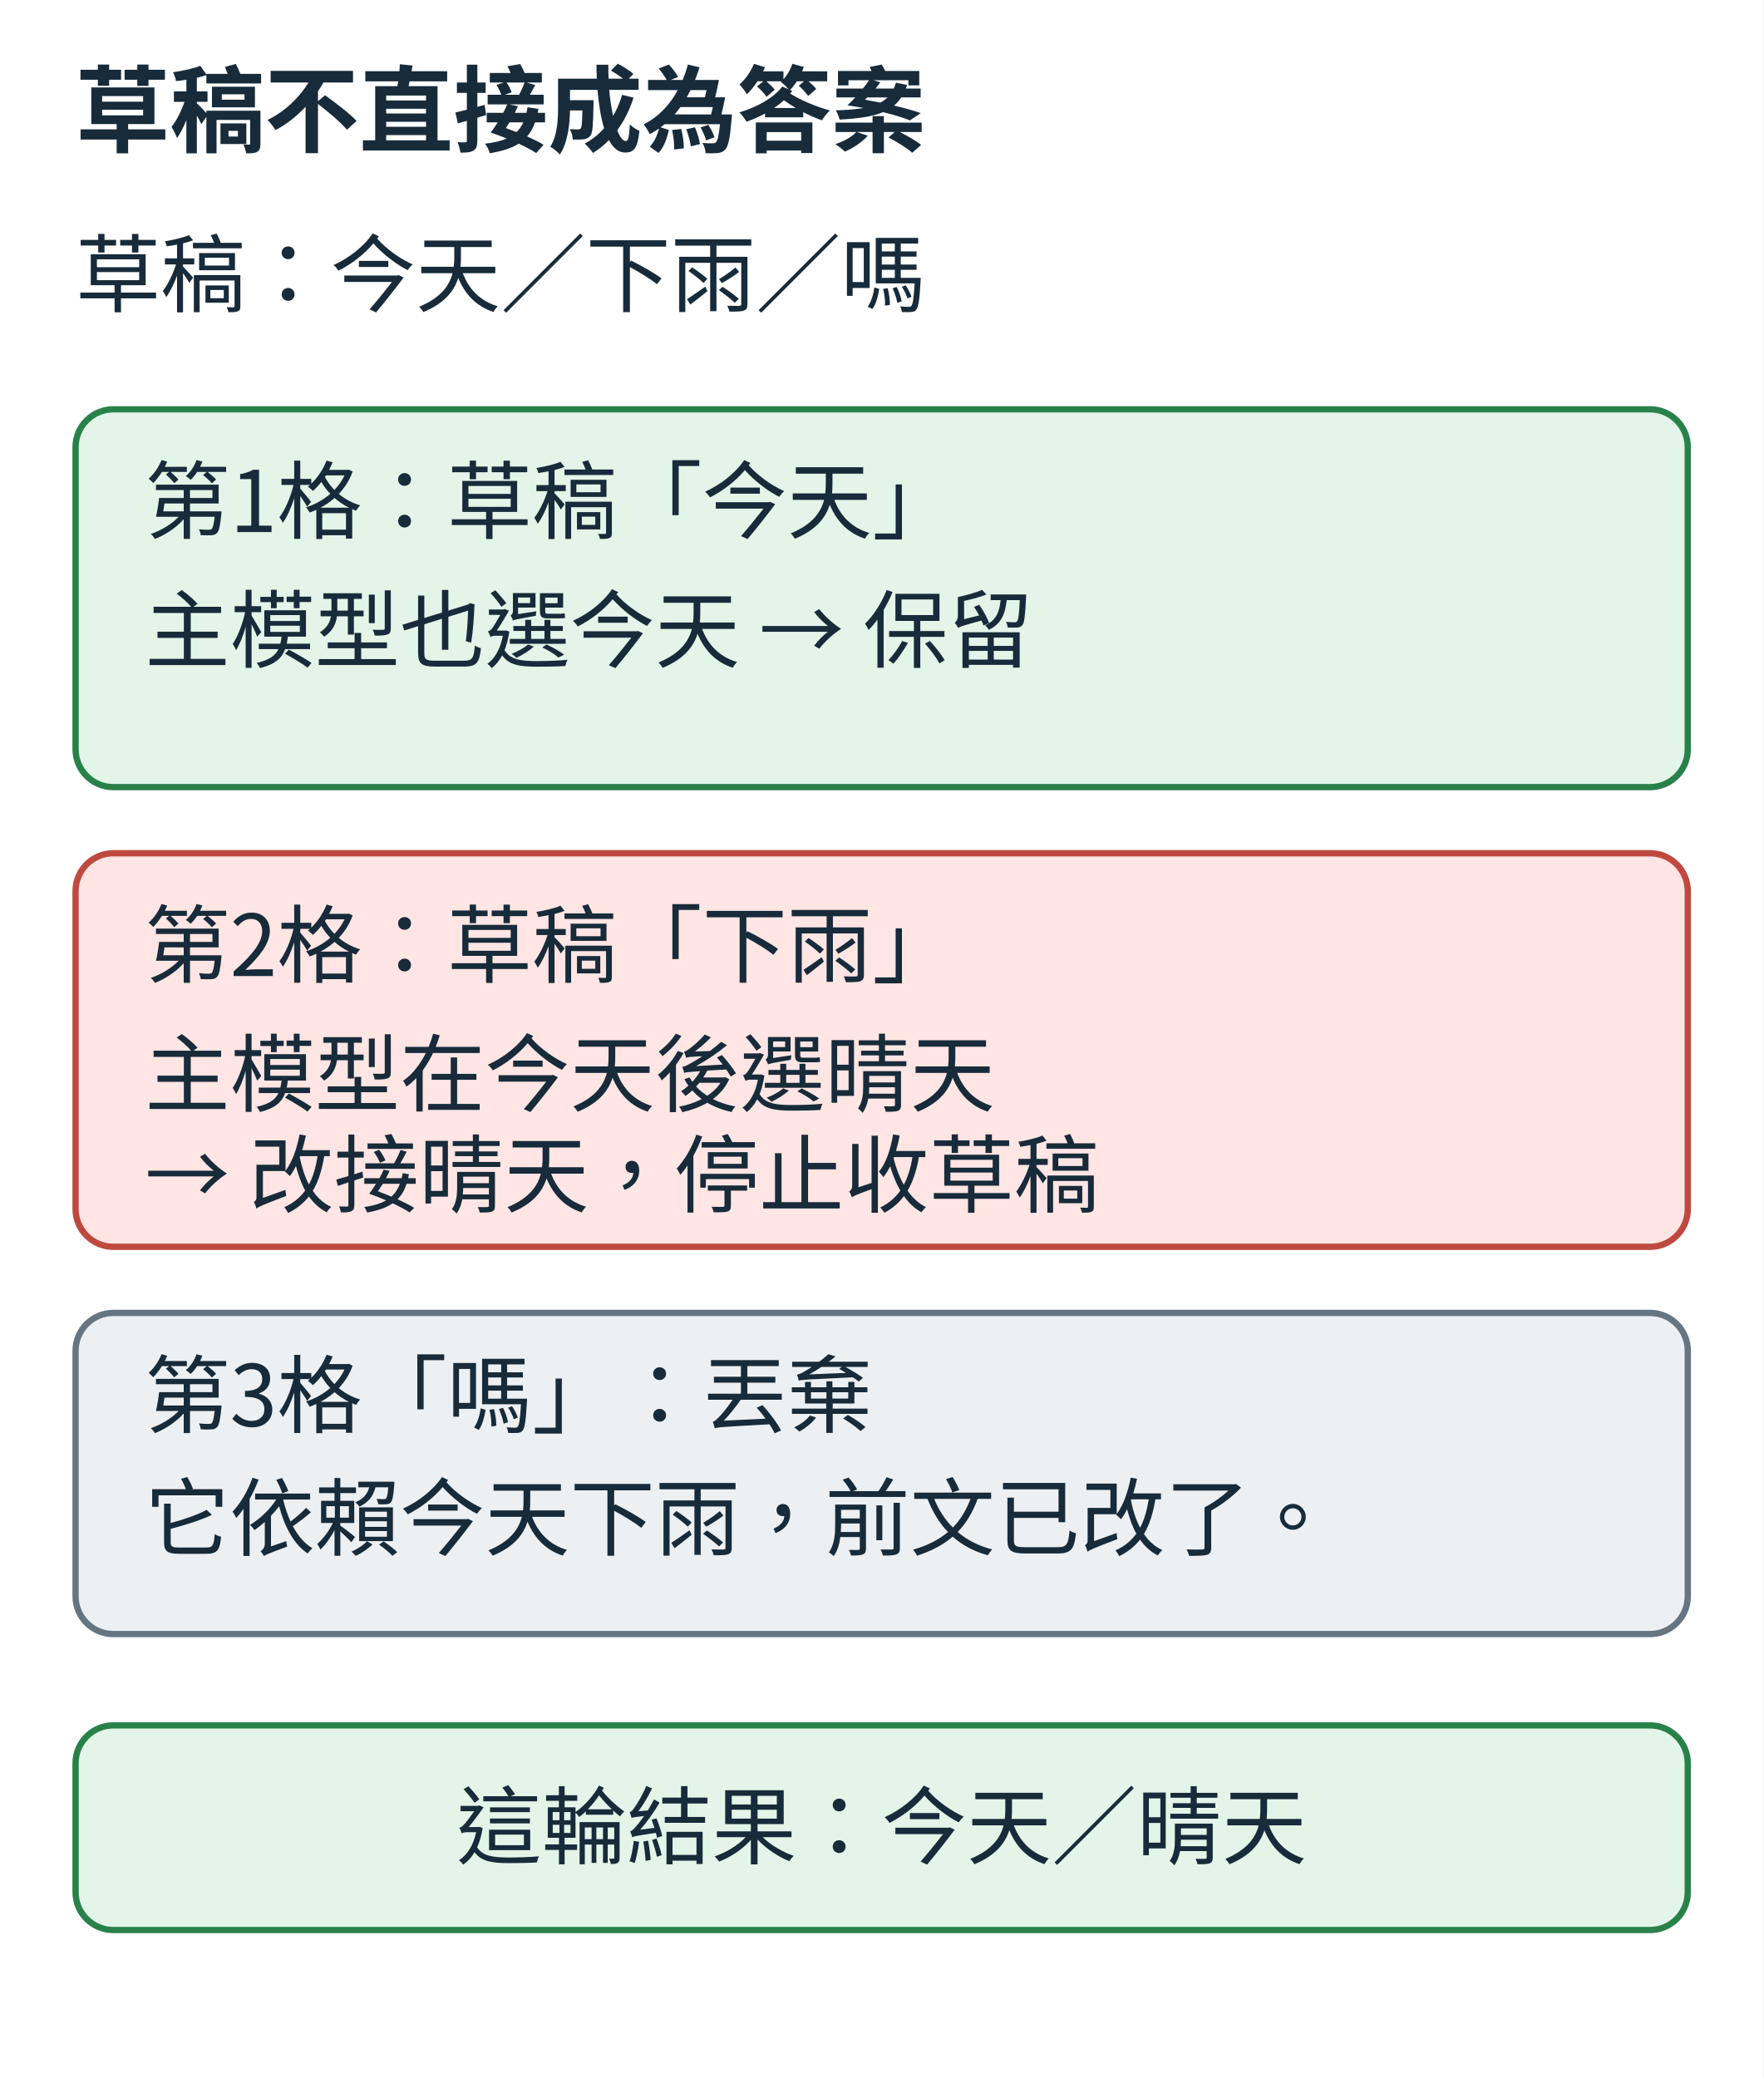
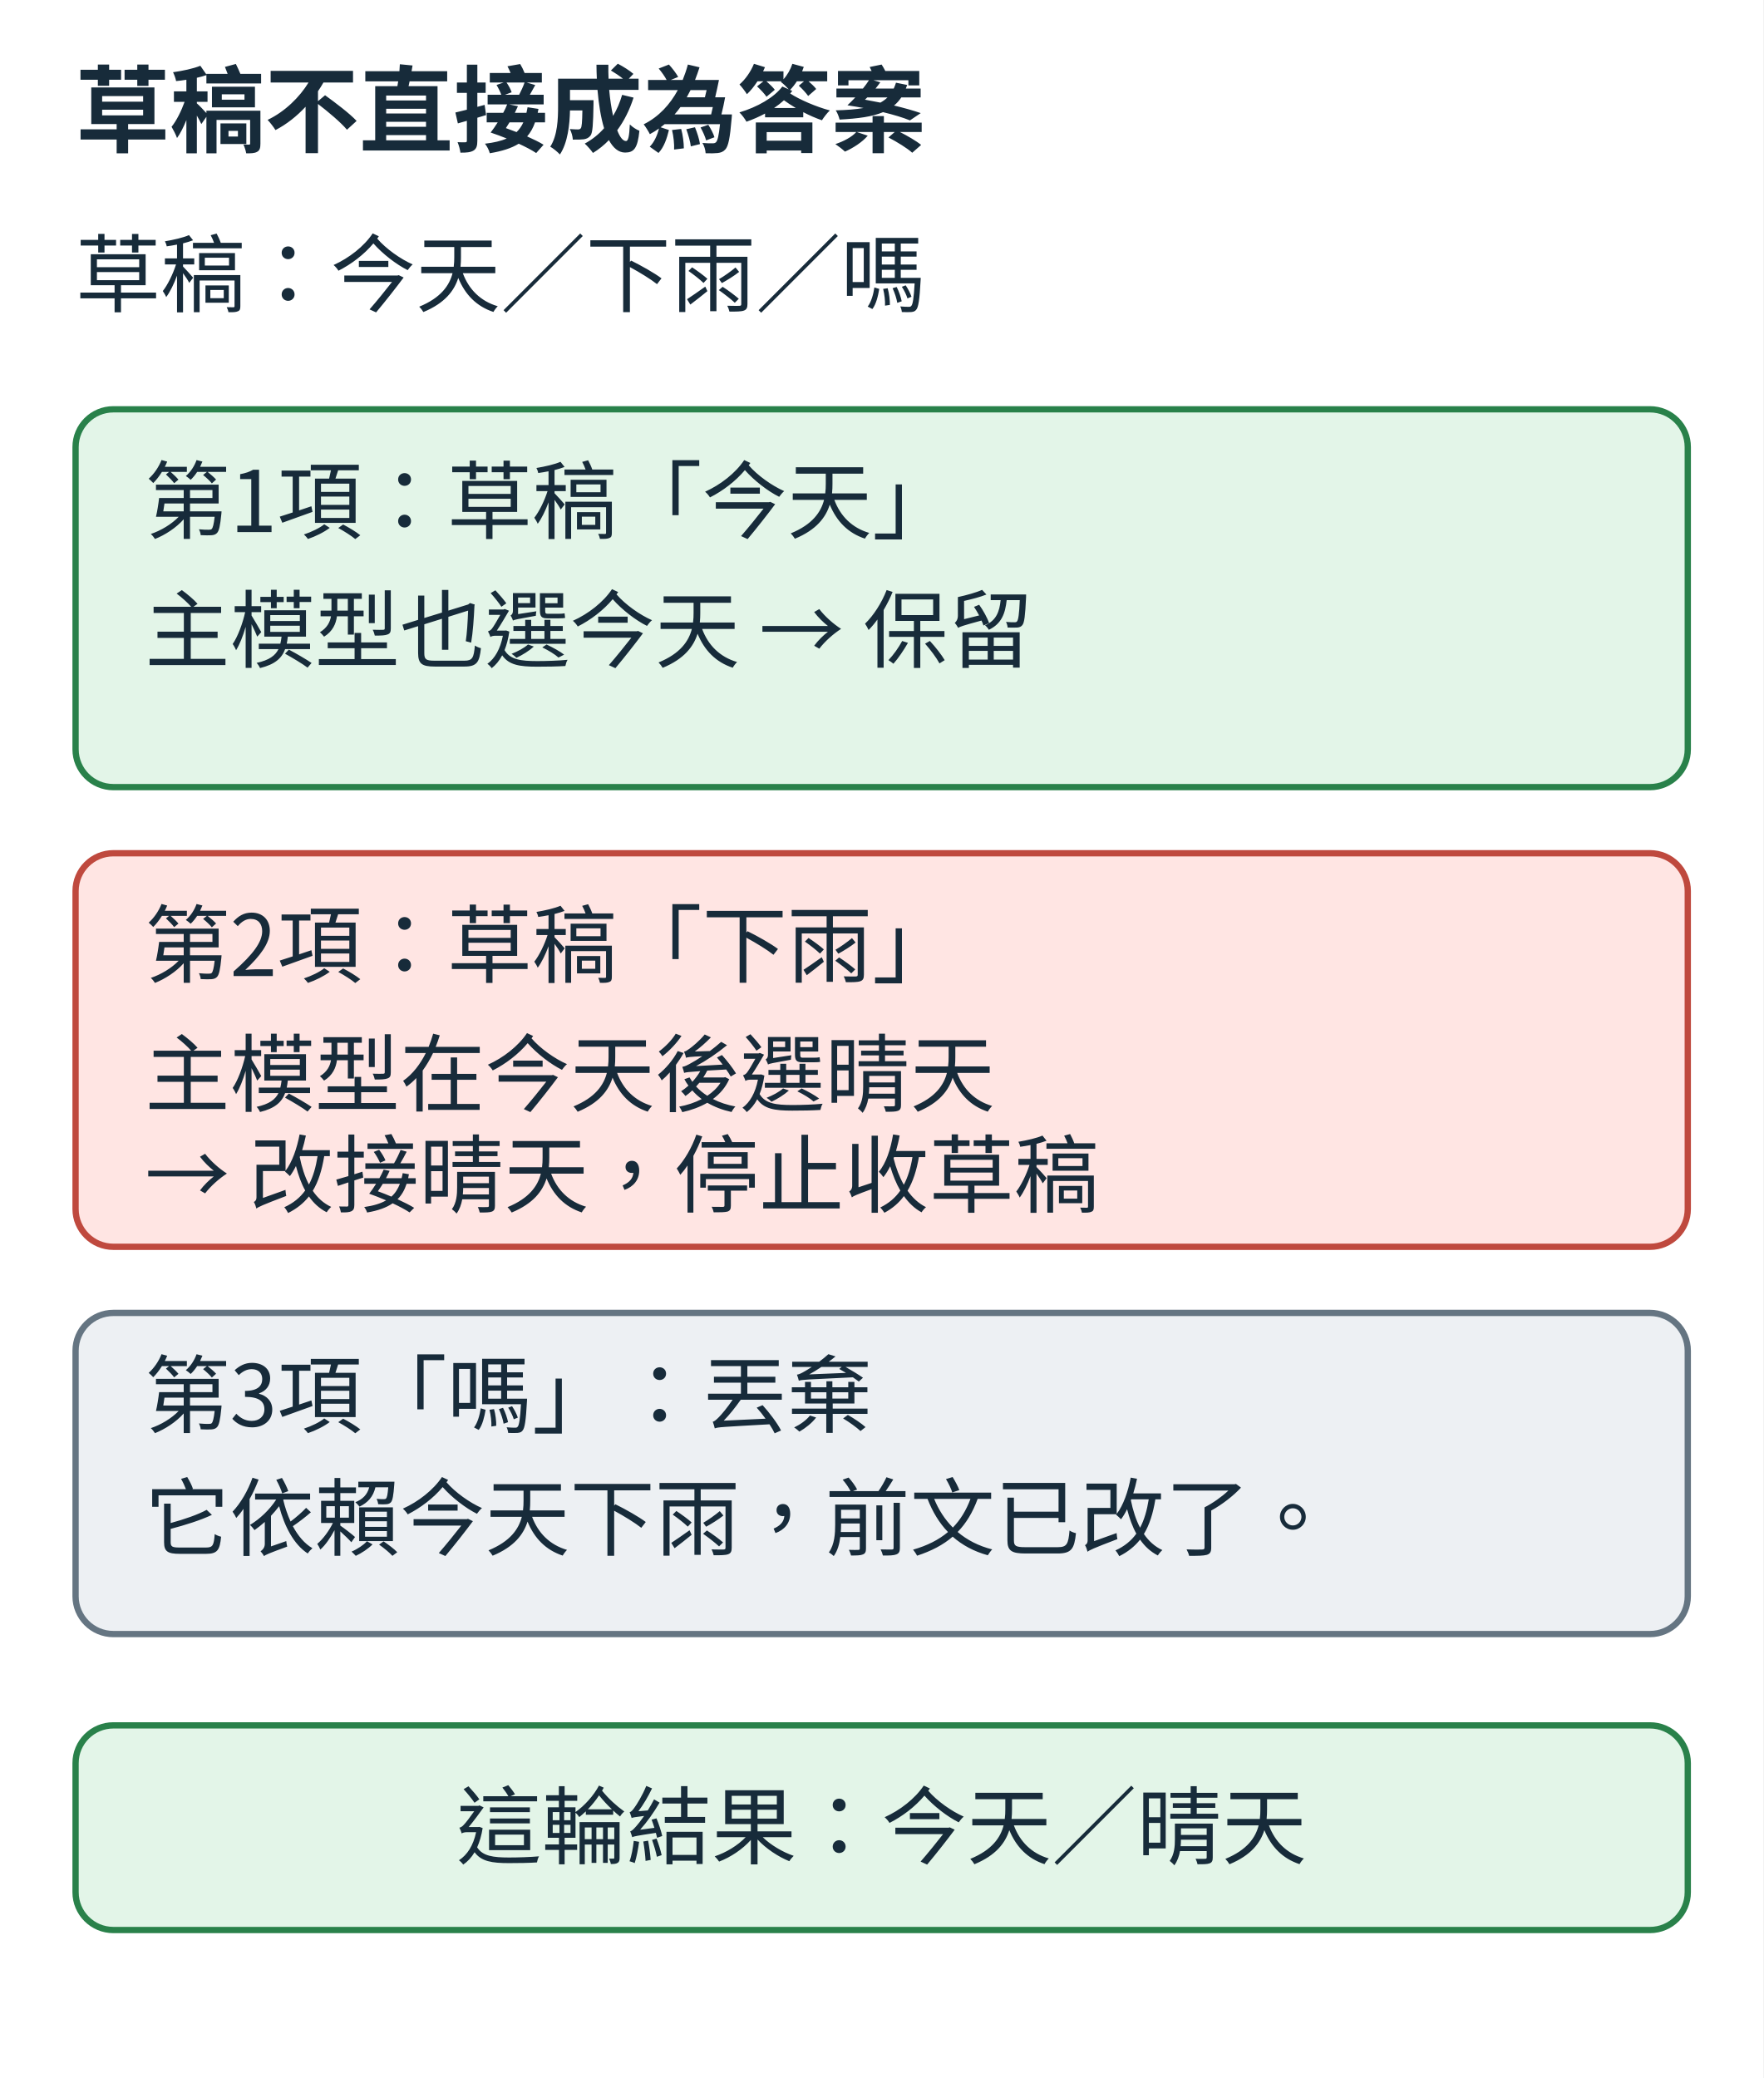
<svg xmlns="http://www.w3.org/2000/svg" width="560" height="660" viewBox="0 0 560 660" role="img" aria-labelledby="title desc">
  <defs>
    <style>text{font-family:"Noto Sans CJK TC",sans-serif;fill:#172b3a;font-size:27px}.heading{font-size:30px;font-weight:700}.ok{fill:#e3f5e8;stroke:#29814a;stroke-width:2}.bad{fill:#ffe5e3;stroke:#bf493e;stroke-width:2}.discard{fill:#edf0f3;stroke:#657582;stroke-width:2}</style>
  </defs>
  <rect width="560" height="660" fill="#fff" />
  <text x="24" y="46" class="heading">草稿不直接成為答案</text>
  <text x="24" y="97">草稿：今天／下雨／嗎</text>
  <rect x="24" y="130" width="512" height="120" rx="12" class="ok" />
-   <text x="46" y="169">第1格：草稿「今天」</text>
+   <text x="46" y="169">第1項：草稿「今天」</text>
  <text x="46" y="210">主模型也選今天 → 保留</text>
  <rect x="24" y="271" width="512" height="125" rx="12" class="bad" />
-   <text x="46" y="310">第2格：草稿「下雨」</text>
+   <text x="46" y="310">第2項：草稿「下雨」</text>
  <text x="46" y="351">主模型在今天後選晴天</text>
  <text x="46" y="383">→ 改接晴天，停止收草稿</text>
  <rect x="24" y="417" width="512" height="102" rx="12" class="discard" />
-   <text x="46" y="453">第3格「嗎」：丟棄</text>
+   <text x="46" y="453">第3項「嗎」：丟棄</text>
  <text x="46" y="492">它依賴今天下雨，前文已改了。</text>
  <rect x="24" y="548" width="512" height="65" rx="12" class="ok" />
  <text x="280" y="590" text-anchor="middle">這輪結果：今天／晴天</text>
</svg>
